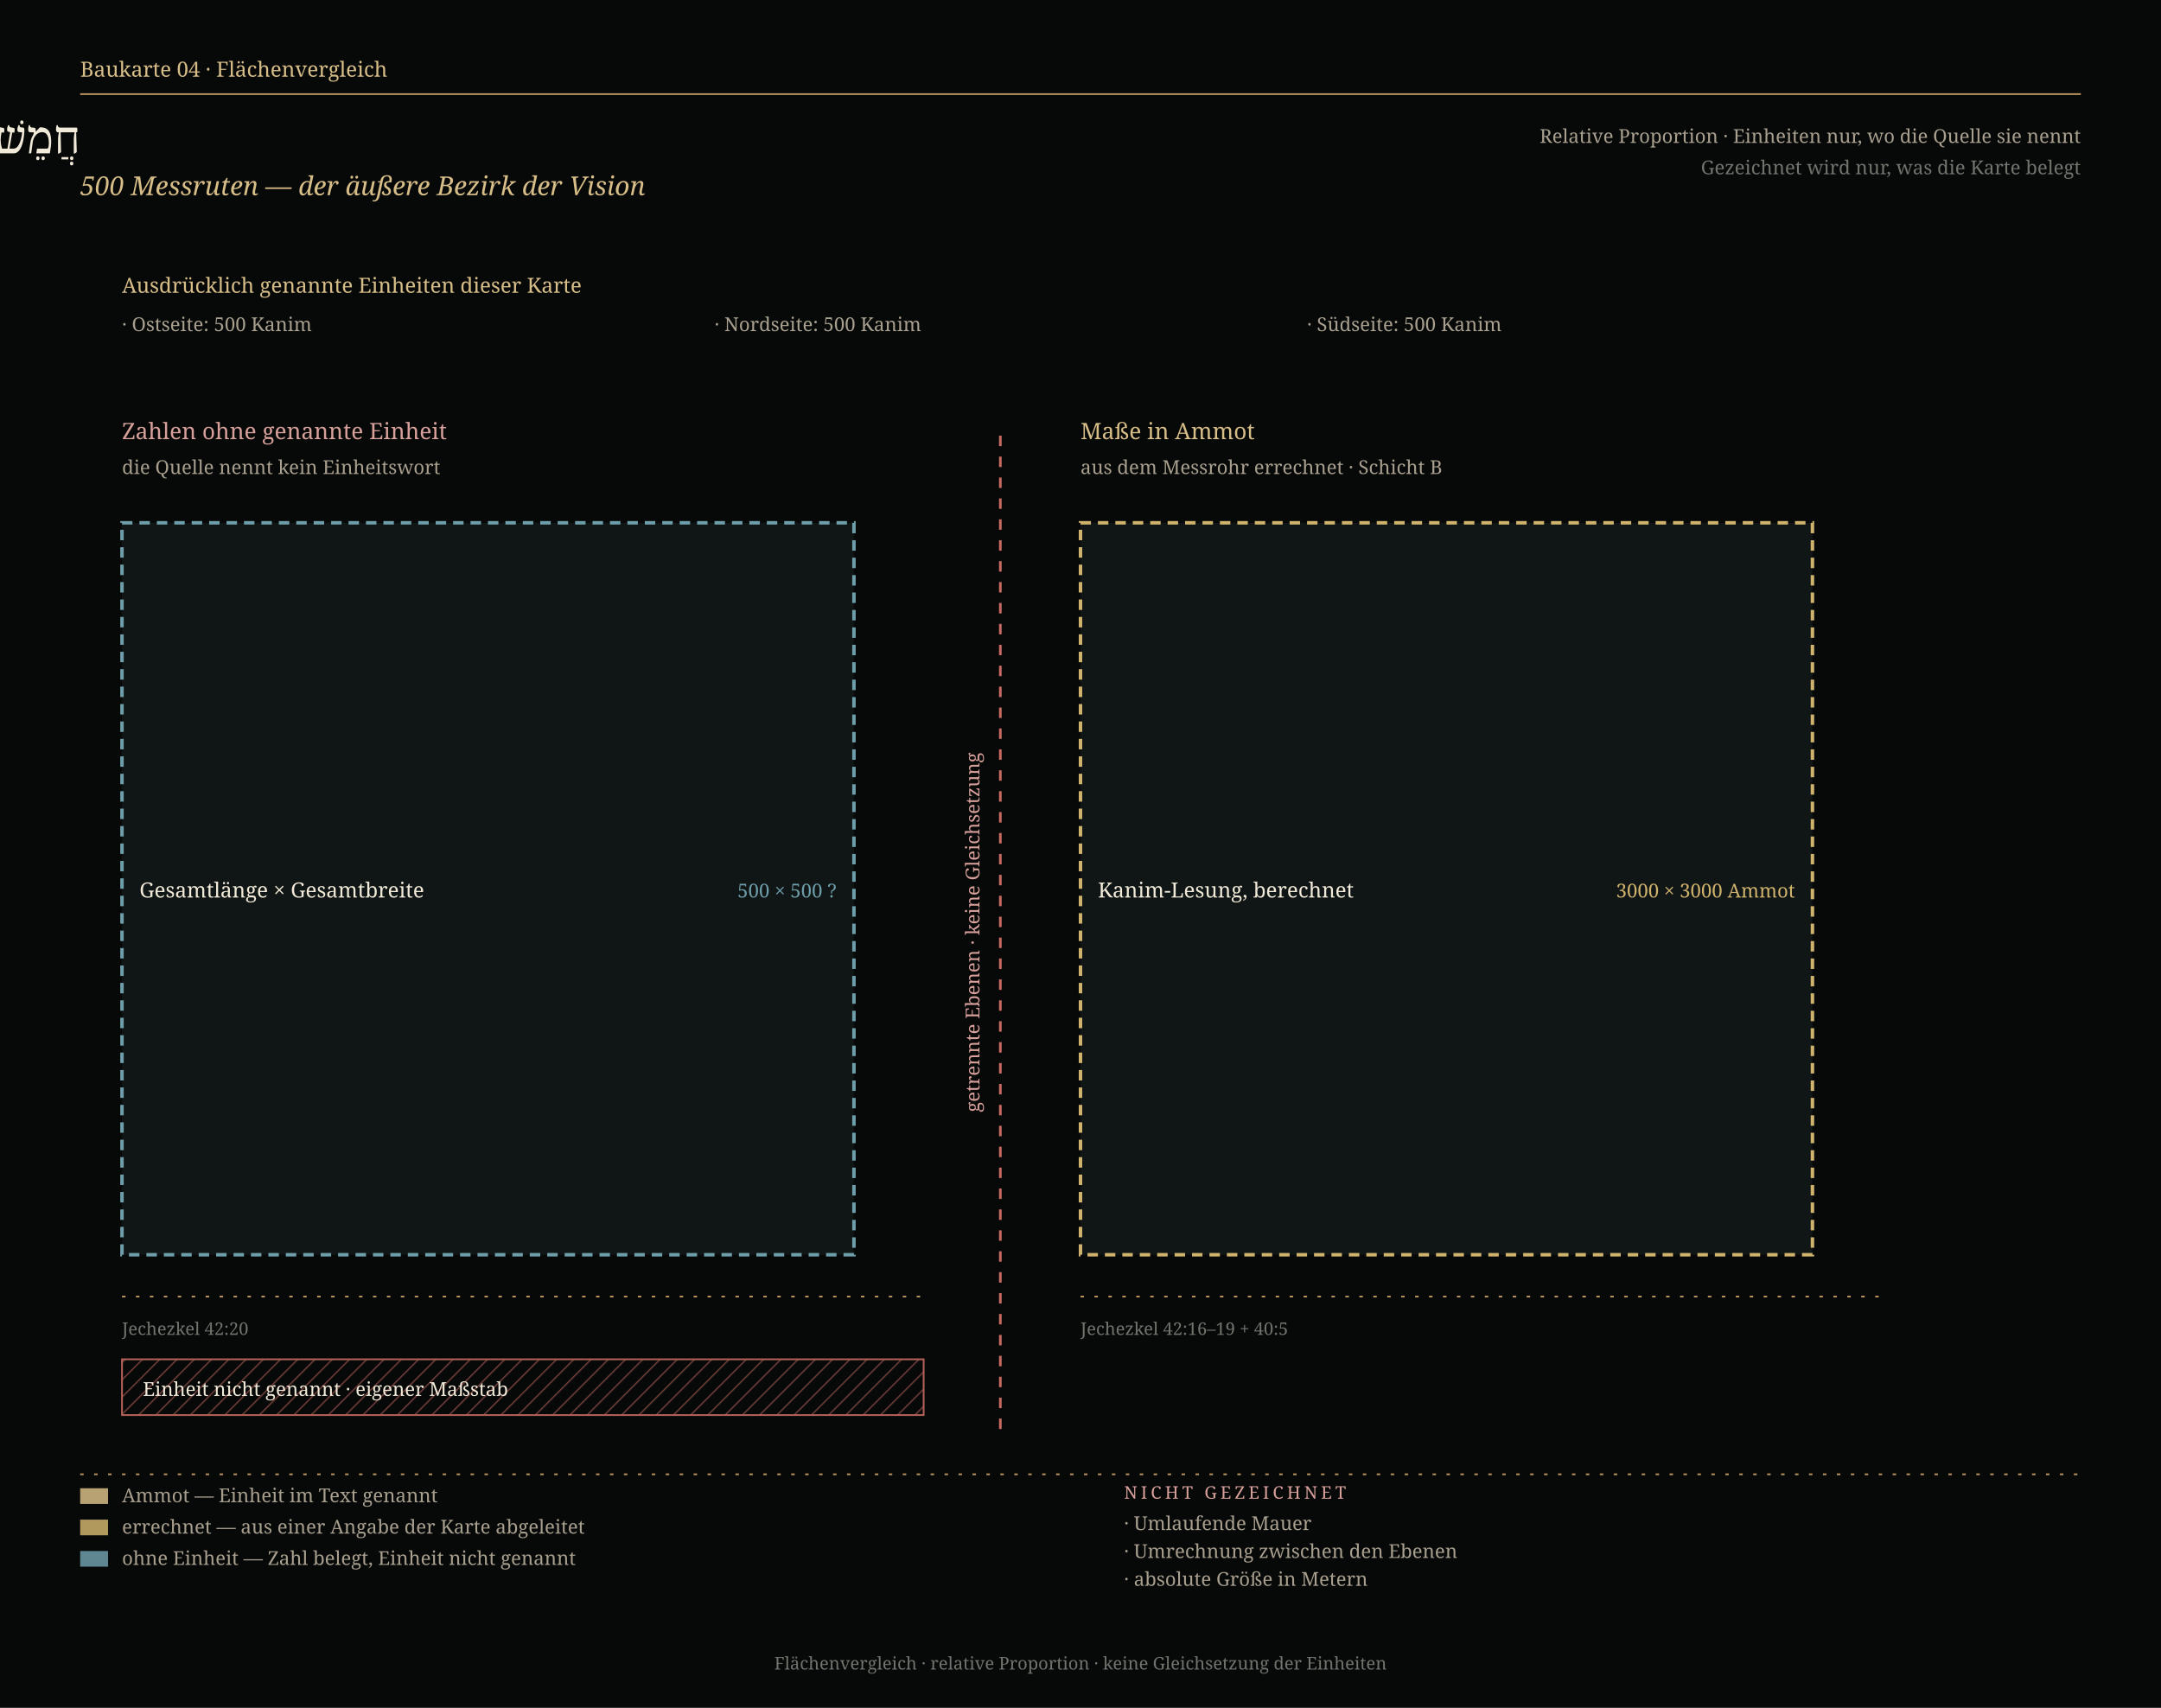
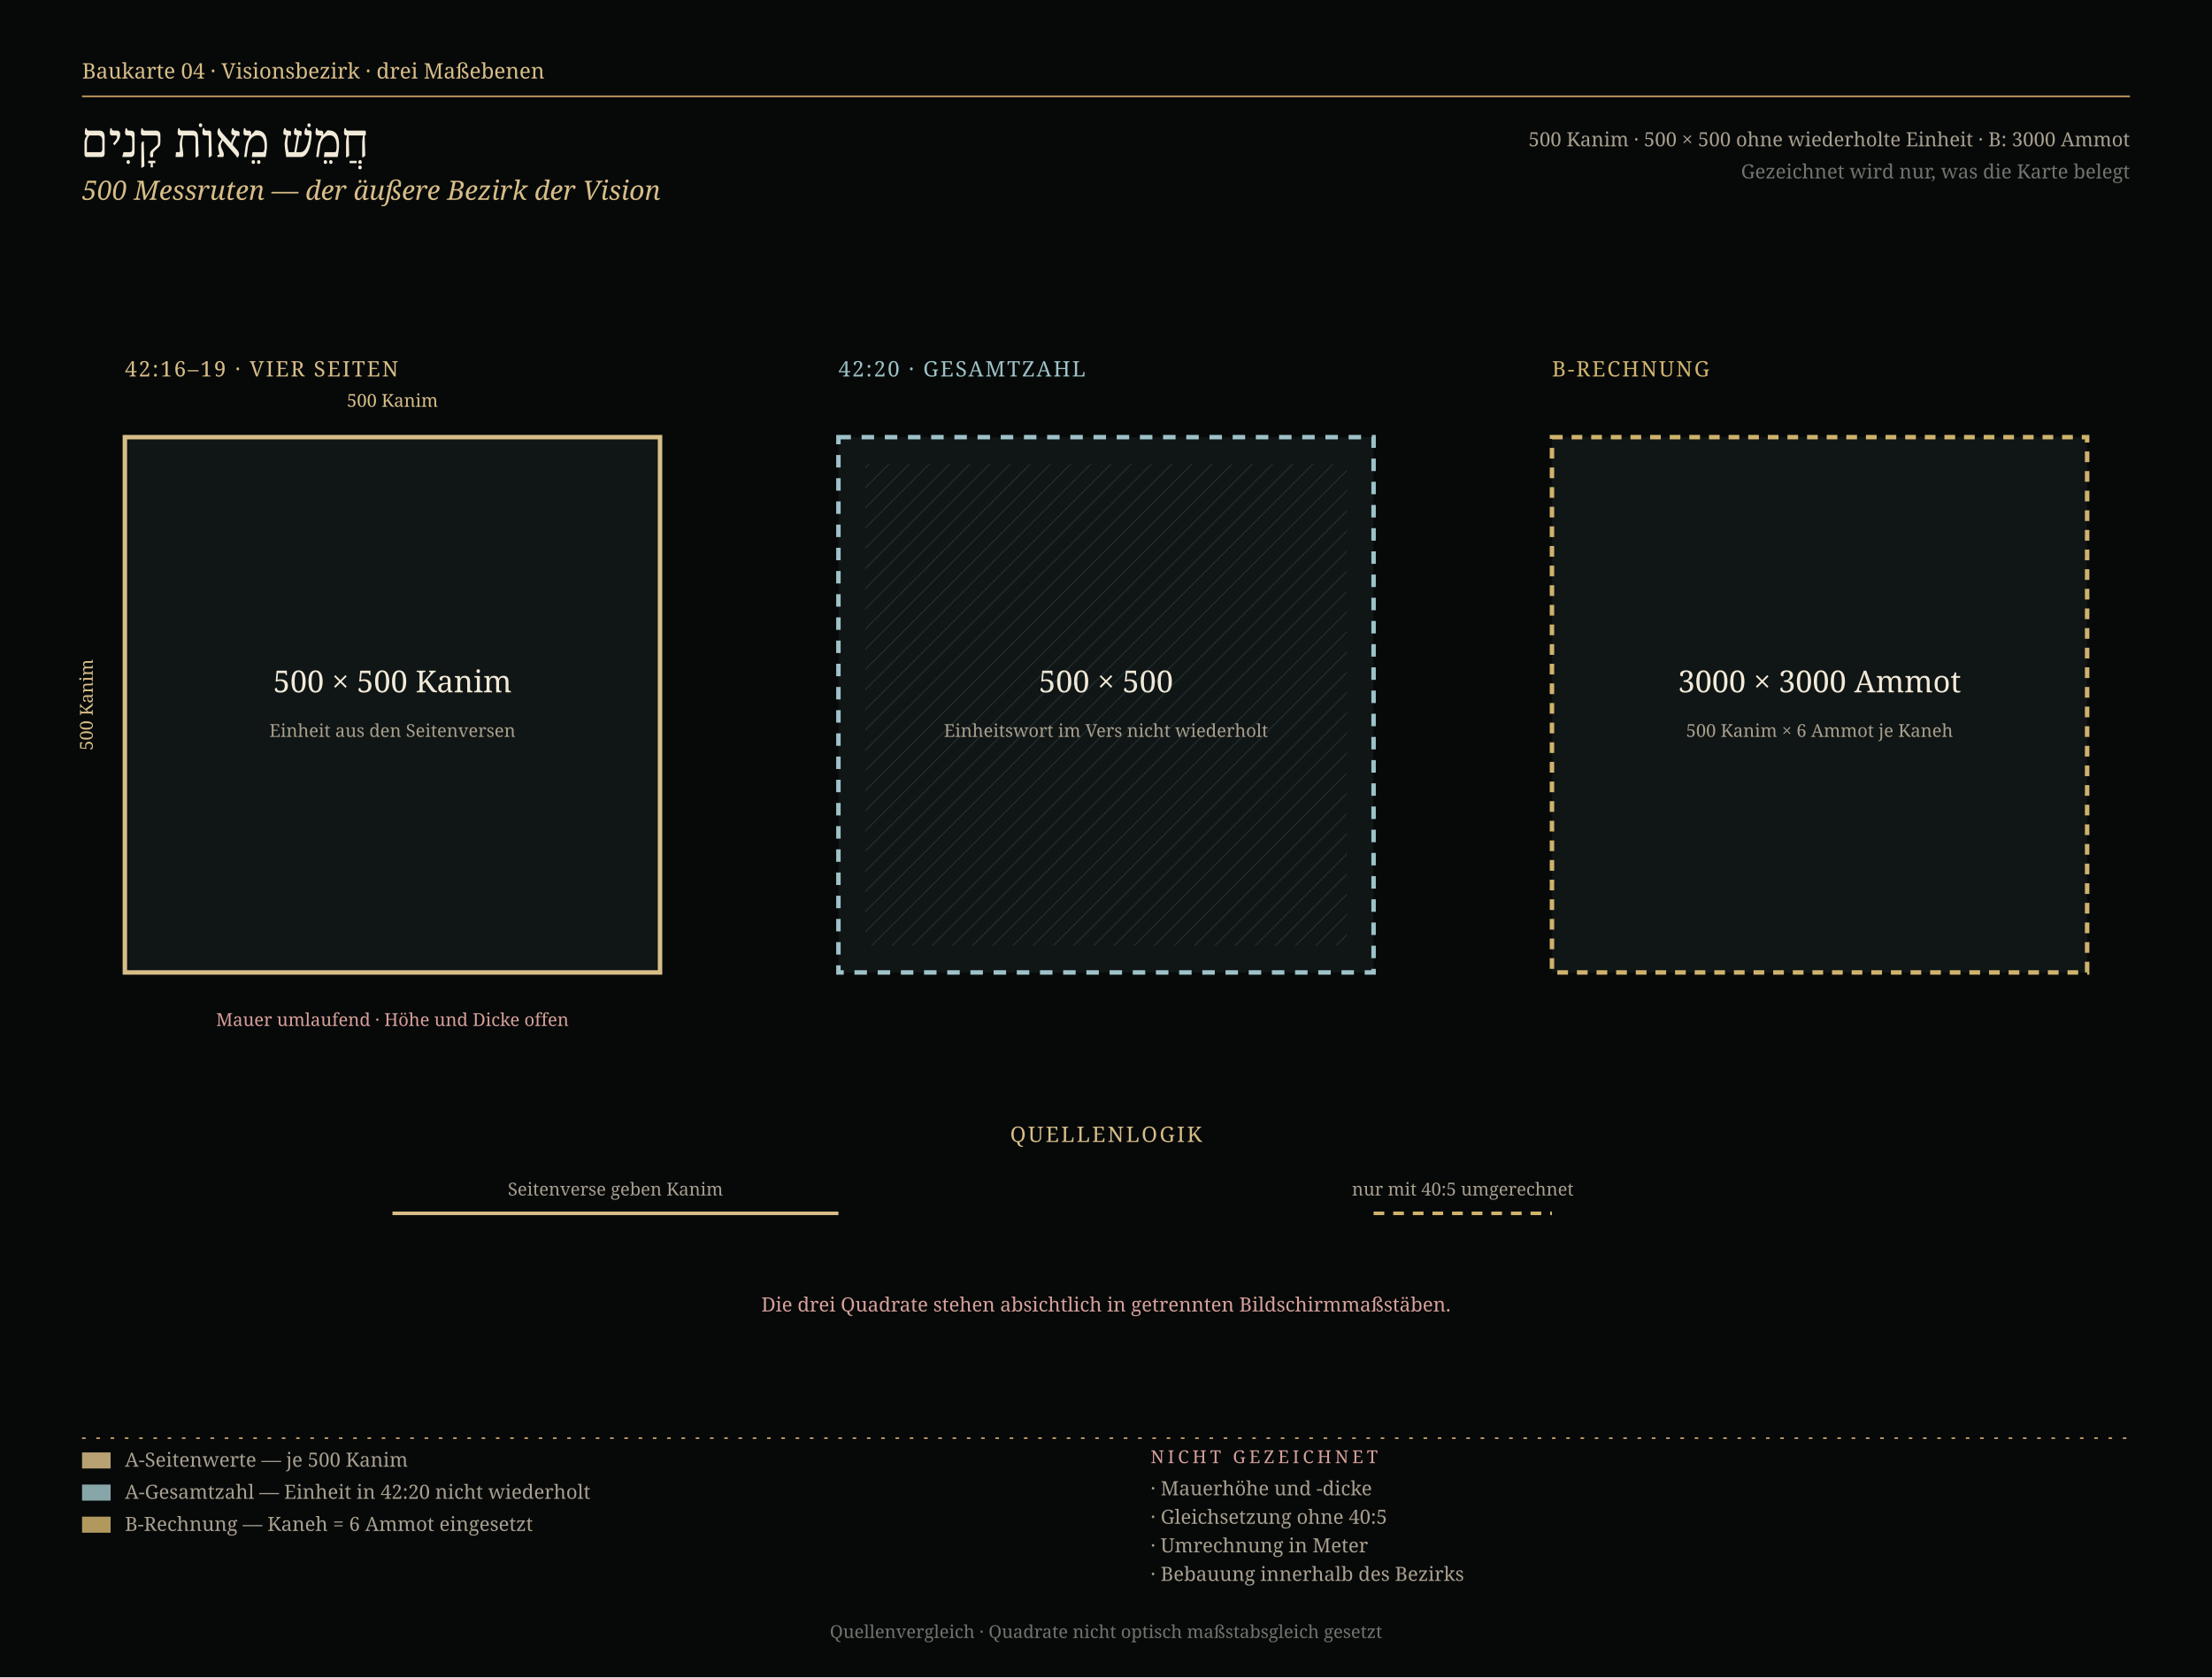
- <svg xmlns="http://www.w3.org/2000/svg" viewBox="0 0 1240 980" width="100%" role="img" aria-labelledby="riss-t riss-d">
+ <svg xmlns="http://www.w3.org/2000/svg" viewBox="0 0 1240 940" width="100%" role="img" aria-labelledby="riss-t riss-d">
  <defs>
    <pattern id="rHatch" width="7" height="7" patternUnits="userSpaceOnUse" patternTransform="rotate(45)">
      <line x1="0" y1="0" x2="0" y2="7" stroke="#C96B62" stroke-width="1.5" opacity=".6" />
    </pattern>
    <pattern id="rHatchQ" width="8" height="8" patternUnits="userSpaceOnUse" patternTransform="rotate(45)">
      <line x1="0" y1="0" x2="0" y2="8" stroke="#6E9EAA" stroke-width="1.2" opacity=".55" />
    </pattern>
    <linearGradient id="rWall" x1="0" y1="0" x2="0" y2="1">
      <stop offset="0" stop-color="#D7BD87" />
      <stop offset="1" stop-color="#8F653D" />
    </linearGradient>
  </defs>
-   <rect x="0.0" y="0.0" width="1240.0" height="980.0" fill="#070909" />
-   <text x="46.0" y="44.0" fill="#D7BD87" font-family="EB Garamond, Georgia, serif" font-size="12">Baukarte 04 · Flächenvergleich</text>
+   <rect x="0.0" y="0.0" width="1240.0" height="940.0" fill="#070909" />
+   <text x="46.0" y="44.0" fill="#D7BD87" font-family="EB Garamond, Georgia, serif" font-size="12">Baukarte 04 · Visionsbezirk · drei Maßebenen</text>
  <line x1="46.0" y1="54.0" x2="1194.0" y2="54.0" stroke="#B8925D" stroke-width="1" />
-   <text x="46.0" y="88.0" fill="#F2EAD9" font-family="Frank Ruhl Libre, Noto Serif Hebrew, serif" font-size="25" direction="rtl">חֲמֵשׁ מֵאוֹת קָנִים</text>
+   <text x="46.0" y="88.0" fill="#F2EAD9" font-family="Frank Ruhl Libre, Noto Serif Hebrew, serif" font-size="25">חֲמֵשׁ מֵאוֹת קָנִים</text>
  <text x="46.0" y="112.0" fill="#D7BD87" font-family="Cormorant Garamond, Georgia, serif" font-size="15" font-style="italic">500 Messruten — der äußere Bezirk der Vision</text>
-   <text x="1194.0" y="82.0" fill="#A89F8E" font-family="EB Garamond, Georgia, serif" font-size="11" text-anchor="end">Relative Proportion · Einheiten nur, wo die Quelle sie nennt</text>
+   <text x="1194.0" y="82.0" fill="#A89F8E" font-family="EB Garamond, Georgia, serif" font-size="11" text-anchor="end">500 Kanim · 500 × 500 ohne wiederholte Einheit · B: 3000 Ammot</text>
  <text x="1194.0" y="100.0" fill="#6F746D" font-family="EB Garamond, Georgia, serif" font-size="11" text-anchor="end">Gezeichnet wird nur, was die Karte belegt</text>
-   <text x="70.0" y="168.0" fill="#D7BD87" font-family="EB Garamond, Georgia, serif" font-size="12">Ausdrücklich genannte Einheiten dieser Karte</text>
-   <text x="70.0" y="190.0" fill="#A89F8E" font-family="EB Garamond, Georgia, serif" font-size="11">· Ostseite: 500 Kanim</text>
-   <text x="410.0" y="190.0" fill="#A89F8E" font-family="EB Garamond, Georgia, serif" font-size="11">· Nordseite: 500 Kanim</text>
-   <text x="750.0" y="190.0" fill="#A89F8E" font-family="EB Garamond, Georgia, serif" font-size="11">· Südseite: 500 Kanim</text>
-   <text x="70.0" y="252.0" fill="#D7A09A" font-family="EB Garamond, Georgia, serif" font-size="13">Zahlen ohne genannte Einheit</text>
-   <text x="70.0" y="272.0" fill="#A89F8E" font-family="EB Garamond, Georgia, serif" font-size="11">die Quelle nennt kein Einheitswort</text>
-   <rect x="70.0" y="300.0" width="420.0" height="420.0" fill="#101515" stroke="#6E9EAA" stroke-width="2" stroke-dasharray="6 4" />
-   <text x="80.0" y="515.0" fill="#F2EAD9" font-family="EB Garamond, Georgia, serif" font-size="12">Gesamtlänge × Gesamtbreite</text>
-   <text x="480.0" y="515.0" fill="#6E9EAA" font-family="EB Garamond, Georgia, serif" font-size="11" text-anchor="end">500 × 500 ?</text>
-   <line x1="70.0" y1="744.0" x2="530.0" y2="744.0" stroke="#B8925D" stroke-width="1" stroke-dasharray="2 6" />
-   <text x="70.0" y="766.0" fill="#6F746D" font-family="EB Garamond, Georgia, serif" font-size="10">Jechezkel 42:20</text>
-   <rect x="70.0" y="780.0" width="460.0" height="32.0" fill="url(#rHatch)" stroke="#C96B62" stroke-width="1" opacity=".9" />
-   <text x="82.0" y="801.0" fill="#F2EAD9" font-family="EB Garamond, Georgia, serif" font-size="11">Einheit nicht genannt · eigener Maßstab</text>
-   <text x="620.0" y="252.0" fill="#D7BD87" font-family="EB Garamond, Georgia, serif" font-size="13">Maße in Ammot</text>
-   <text x="620.0" y="272.0" fill="#A89F8E" font-family="EB Garamond, Georgia, serif" font-size="11">aus dem Messrohr errechnet · Schicht B</text>
-   <rect x="620.0" y="300.0" width="420.0" height="420.0" fill="#101515" stroke="#CFB36D" stroke-width="2" stroke-dasharray="6 4" />
-   <text x="630.0" y="515.0" fill="#F2EAD9" font-family="EB Garamond, Georgia, serif" font-size="12">Kanim-Lesung, berechnet</text>
-   <text x="1030.0" y="515.0" fill="#CFB36D" font-family="EB Garamond, Georgia, serif" font-size="11" text-anchor="end">3000 × 3000 Ammot</text>
-   <line x1="620.0" y1="744.0" x2="1080.0" y2="744.0" stroke="#B8925D" stroke-width="1" stroke-dasharray="2 6" />
-   <text x="620.0" y="766.0" fill="#6F746D" font-family="EB Garamond, Georgia, serif" font-size="10">Jechezkel 42:16–19 + 40:5</text>
-   <line x1="574.0" y1="250.0" x2="574.0" y2="820.0" stroke="#C96B62" stroke-width="1.5" stroke-dasharray="6 6" />
-   <text x="562.0" y="535.0" fill="#D7A09A" font-family="EB Garamond, Georgia, serif" font-size="11" text-anchor="middle" transform="rotate(-90 562.0 535.0)">getrennte Ebenen · keine Gleichsetzung</text>
-   <line x1="46.0" y1="846.0" x2="1194.0" y2="846.0" stroke="#B8925D" stroke-width="1" stroke-dasharray="2 6" />
-   <rect x="46.0" y="854.0" width="16.0" height="9.0" fill="#D7BD87" opacity=".85" />
-   <text x="70.0" y="862.0" fill="#A89F8E" font-family="EB Garamond, Georgia, serif" font-size="11">Ammot — Einheit im Text genannt</text>
-   <rect x="46.0" y="872.0" width="16.0" height="9.0" fill="#CFB36D" opacity=".85" />
-   <text x="70.0" y="880.0" fill="#A89F8E" font-family="EB Garamond, Georgia, serif" font-size="11">errechnet — aus einer Angabe der Karte abgeleitet</text>
-   <rect x="46.0" y="890.0" width="16.0" height="9.0" fill="#6E9EAA" opacity=".85" />
-   <text x="70.0" y="898.0" fill="#A89F8E" font-family="EB Garamond, Georgia, serif" font-size="11">ohne Einheit — Zahl belegt, Einheit nicht genannt</text>
-   <text x="645.0" y="860.0" fill="#D7A09A" font-family="EB Garamond, Georgia, serif" font-size="10" letter-spacing="2">NICHT GEZEICHNET</text>
-   <text x="645.0" y="878.0" fill="#A89F8E" font-family="EB Garamond, Georgia, serif" font-size="11">· Umlaufende Mauer</text>
-   <text x="645.0" y="894.0" fill="#A89F8E" font-family="EB Garamond, Georgia, serif" font-size="11">· Umrechnung zwischen den Ebenen</text>
-   <text x="645.0" y="910.0" fill="#A89F8E" font-family="EB Garamond, Georgia, serif" font-size="11">· absolute Größe in Metern</text>
-   <text x="620.0" y="958.0" fill="#6F746D" font-family="EB Garamond, Georgia, serif" font-size="10" text-anchor="middle">Flächenvergleich · relative Proportion · keine Gleichsetzung der Einheiten</text>
+   <text x="70.0" y="211.0" fill="#D7BD87" font-family="EB Garamond, Georgia, serif" font-size="12" letter-spacing="1">42:16–19 · VIER SEITEN</text>
+   <rect x="70.0" y="245.0" width="300.0" height="300.0" fill="#101515" stroke="#D7BD87" stroke-width="2.5" />
+   <text x="220.0" y="388.0" fill="#F2EAD9" font-family="EB Garamond, Georgia, serif" font-size="17" text-anchor="middle">500 × 500 Kanim</text>
+   <text x="220.0" y="413.0" fill="#A89F8E" font-family="EB Garamond, Georgia, serif" font-size="10" text-anchor="middle">Einheit aus den Seitenversen</text>
+   <text x="220.0" y="228.0" fill="#D7BD87" font-family="EB Garamond, Georgia, serif" font-size="10" text-anchor="middle">500 Kanim</text>
+   <text x="52.0" y="395.0" fill="#D7BD87" font-family="EB Garamond, Georgia, serif" font-size="10" text-anchor="middle" transform="rotate(-90 52.0 395.0)">500 Kanim</text>
+   <text x="220.0" y="575.0" fill="#D7A09A" font-family="EB Garamond, Georgia, serif" font-size="10" text-anchor="middle">Mauer umlaufend · Höhe und Dicke offen</text>
+   <text x="470.0" y="211.0" fill="#9EC2C7" font-family="EB Garamond, Georgia, serif" font-size="12" letter-spacing="1">42:20 · GESAMTZAHL</text>
+   <rect x="470.0" y="245.0" width="300.0" height="300.0" fill="#101515" stroke="#9EC2C7" stroke-width="2.5" stroke-dasharray="7 6" />
+   <text x="620.0" y="388.0" fill="#F2EAD9" font-family="EB Garamond, Georgia, serif" font-size="17" text-anchor="middle">500 × 500</text>
+   <text x="620.0" y="413.0" fill="#A89F8E" font-family="EB Garamond, Georgia, serif" font-size="10" text-anchor="middle">Einheitswort im Vers nicht wiederholt</text>
+   <rect x="485.0" y="260.0" width="270.0" height="270.0" fill="url(#rHatchQ)" stroke="none" stroke-width="1" opacity=".35" />
+   <text x="870.0" y="211.0" fill="#CFB36D" font-family="EB Garamond, Georgia, serif" font-size="12" letter-spacing="1">B-RECHNUNG</text>
+   <rect x="870.0" y="245.0" width="300.0" height="300.0" fill="#101515" stroke="#CFB36D" stroke-width="2.5" stroke-dasharray="6 5" />
+   <text x="1020.0" y="388.0" fill="#F2EAD9" font-family="EB Garamond, Georgia, serif" font-size="17" text-anchor="middle">3000 × 3000 Ammot</text>
+   <text x="1020.0" y="413.0" fill="#A89F8E" font-family="EB Garamond, Georgia, serif" font-size="10" text-anchor="middle">500 Kanim × 6 Ammot je Kaneh</text>
+   <text x="620.0" y="640.0" fill="#D7BD87" font-family="EB Garamond, Georgia, serif" font-size="12" text-anchor="middle" letter-spacing="1.2">QUELLENLOGIK</text>
+   <line x1="220.0" y1="680.0" x2="470.0" y2="680.0" stroke="#D7BD87" stroke-width="2" />
+   <text x="345.0" y="670.0" fill="#A89F8E" font-family="EB Garamond, Georgia, serif" font-size="10" text-anchor="middle">Seitenverse geben Kanim</text>
+   <line x1="770.0" y1="680.0" x2="870.0" y2="680.0" stroke="#CFB36D" stroke-width="2" stroke-dasharray="6 5" />
+   <text x="820.0" y="670.0" fill="#A89F8E" font-family="EB Garamond, Georgia, serif" font-size="10" text-anchor="middle">nur mit 40:5 umgerechnet</text>
+   <text x="620.0" y="735.0" fill="#D7A09A" font-family="EB Garamond, Georgia, serif" font-size="11" text-anchor="middle">Die drei Quadrate stehen absichtlich in getrennten Bildschirmmaßstäben.</text>
+   <line x1="46.0" y1="806.0" x2="1194.0" y2="806.0" stroke="#B8925D" stroke-width="1" stroke-dasharray="2 6" />
+   <rect x="46.0" y="814.0" width="16.0" height="9.0" fill="#D7BD87" opacity=".85" />
+   <text x="70.0" y="822.0" fill="#A89F8E" font-family="EB Garamond, Georgia, serif" font-size="11">A-Seitenwerte — je 500 Kanim</text>
+   <rect x="46.0" y="832.0" width="16.0" height="9.0" fill="#9EC2C7" opacity=".85" />
+   <text x="70.0" y="840.0" fill="#A89F8E" font-family="EB Garamond, Georgia, serif" font-size="11">A-Gesamtzahl — Einheit in 42:20 nicht wiederholt</text>
+   <rect x="46.0" y="850.0" width="16.0" height="9.0" fill="#CFB36D" opacity=".85" />
+   <text x="70.0" y="858.0" fill="#A89F8E" font-family="EB Garamond, Georgia, serif" font-size="11">B-Rechnung — Kaneh = 6 Ammot eingesetzt</text>
+   <text x="645.0" y="820.0" fill="#D7A09A" font-family="EB Garamond, Georgia, serif" font-size="10" letter-spacing="2">NICHT GEZEICHNET</text>
+   <text x="645.0" y="838.0" fill="#A89F8E" font-family="EB Garamond, Georgia, serif" font-size="11">· Mauerhöhe und -dicke</text>
+   <text x="645.0" y="854.0" fill="#A89F8E" font-family="EB Garamond, Georgia, serif" font-size="11">· Gleichsetzung ohne 40:5</text>
+   <text x="645.0" y="870.0" fill="#A89F8E" font-family="EB Garamond, Georgia, serif" font-size="11">· Umrechnung in Meter</text>
+   <text x="645.0" y="886.0" fill="#A89F8E" font-family="EB Garamond, Georgia, serif" font-size="11">· Bebauung innerhalb des Bezirks</text>
+   <text x="620.0" y="918.0" fill="#6F746D" font-family="EB Garamond, Georgia, serif" font-size="10" text-anchor="middle">Quellenvergleich · Quadrate nicht optisch maßstabsgleich gesetzt</text>
</svg>
